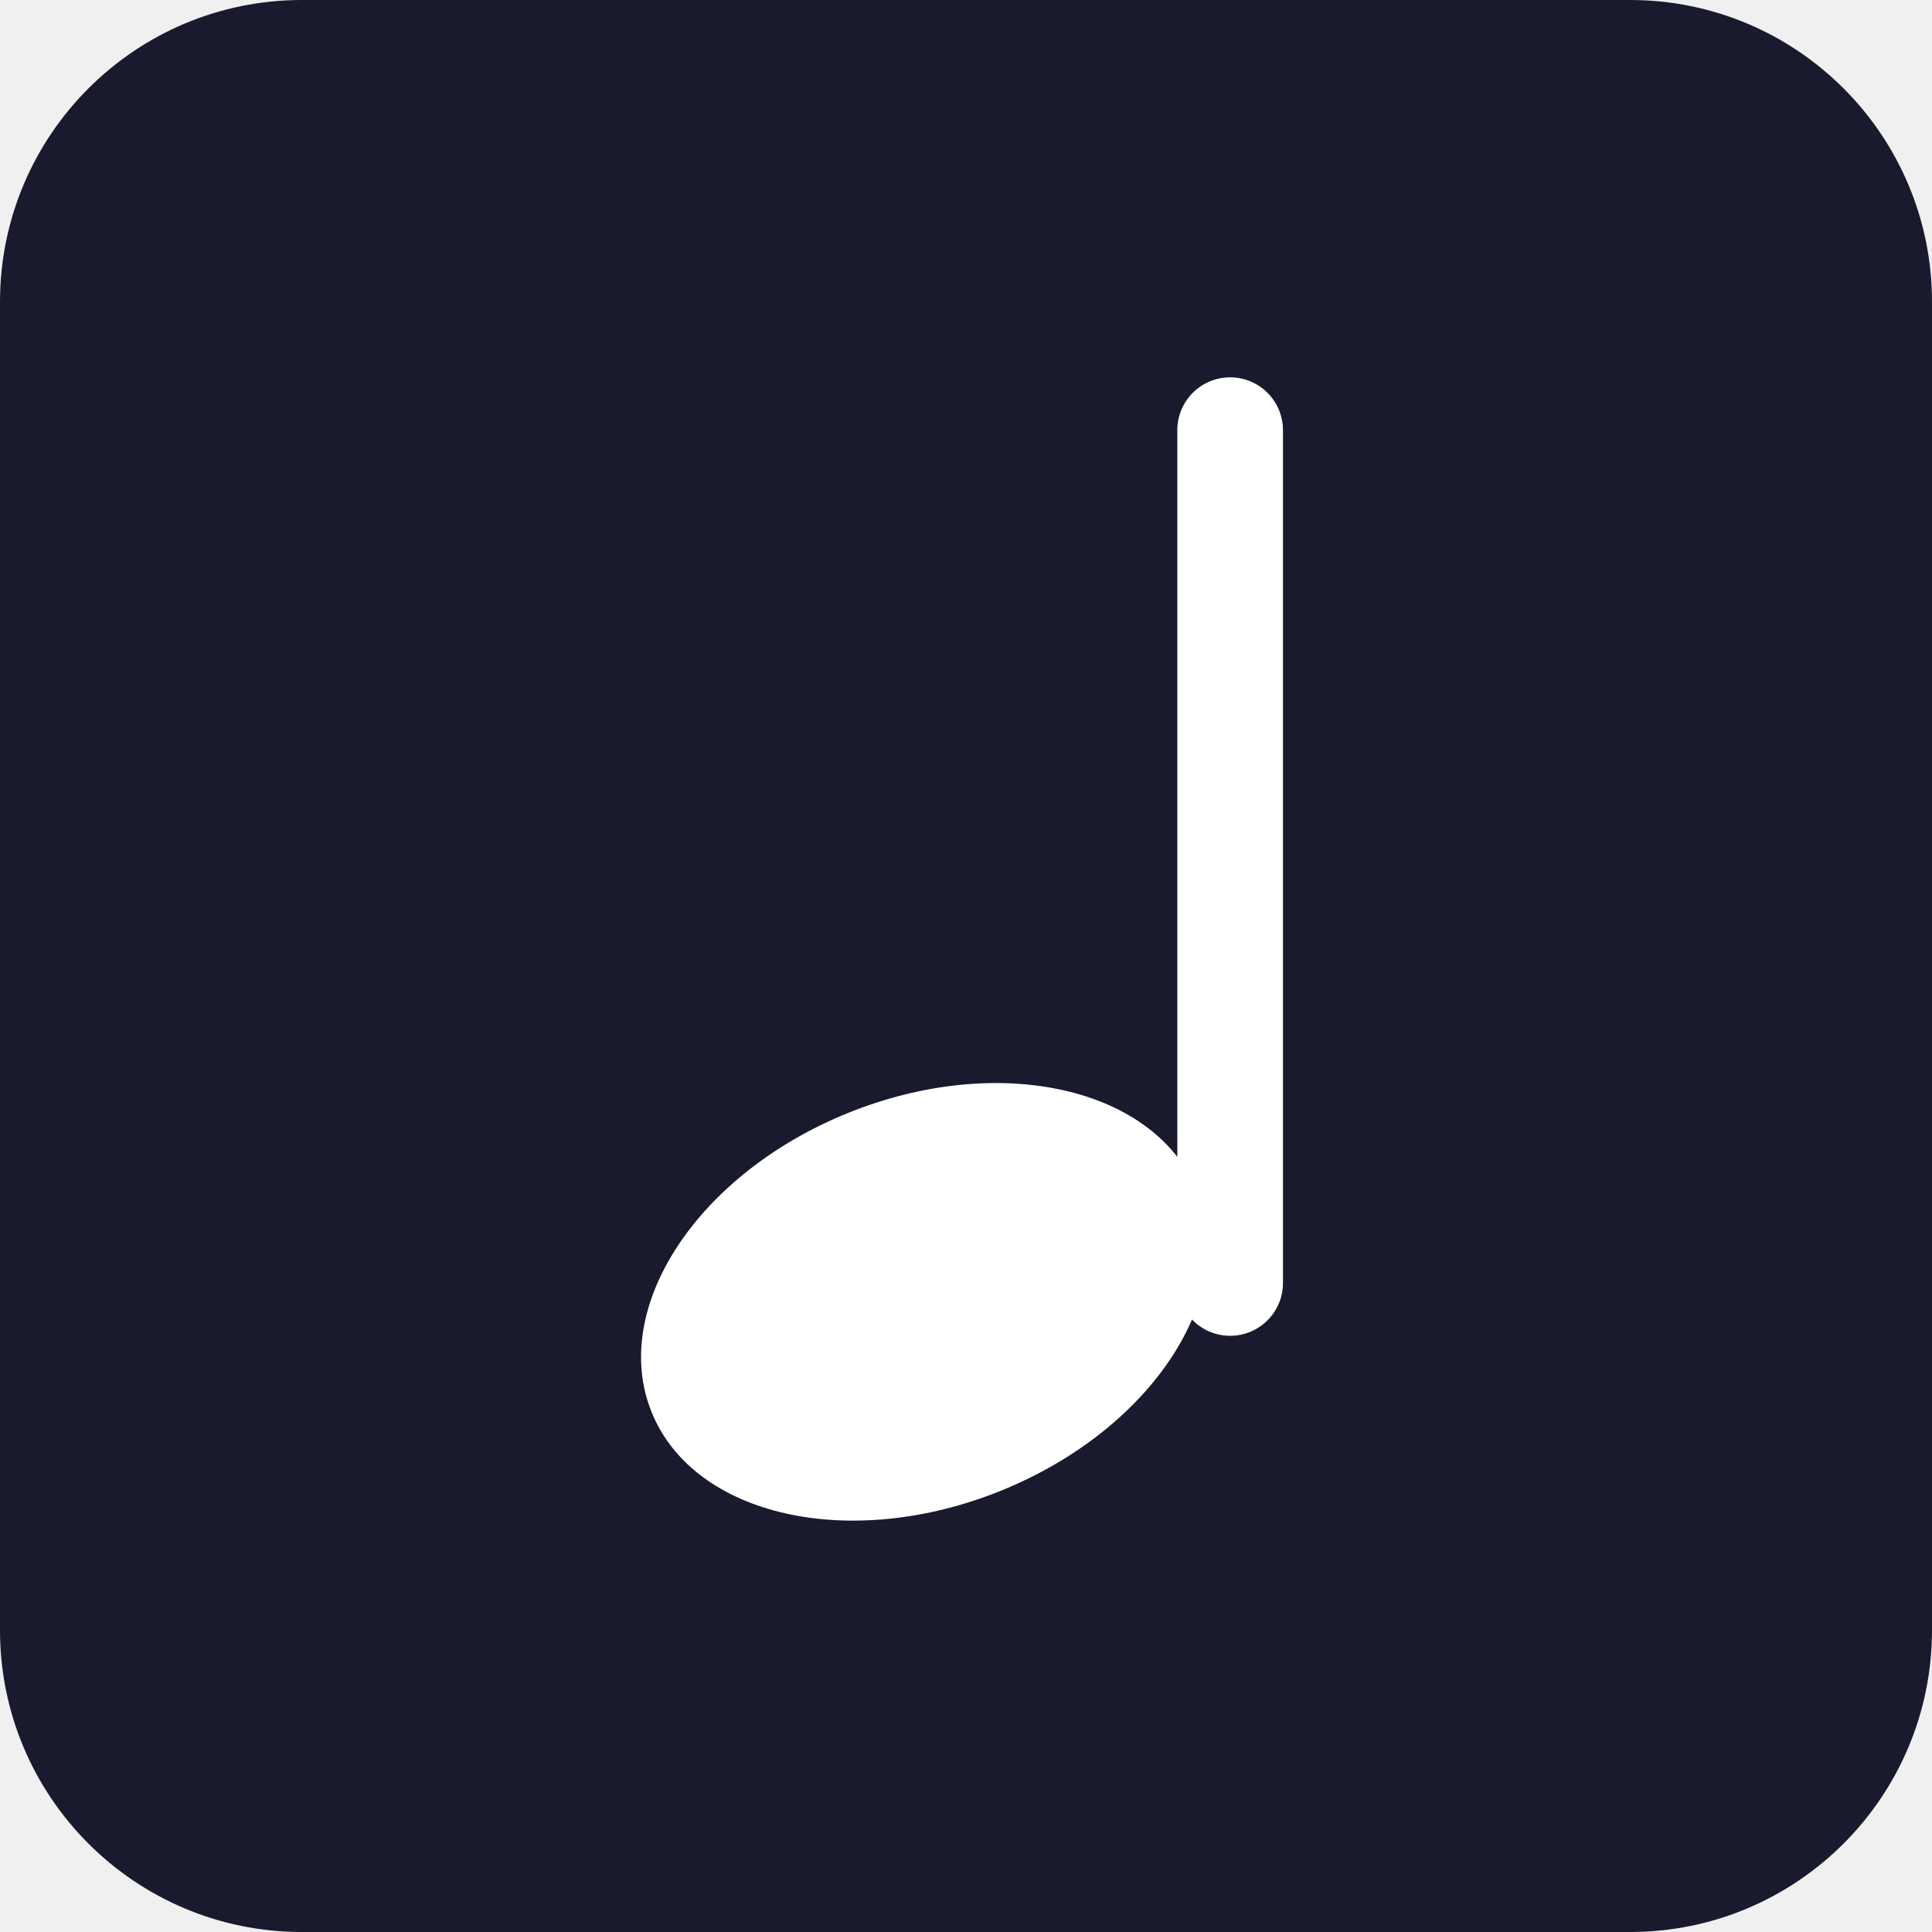
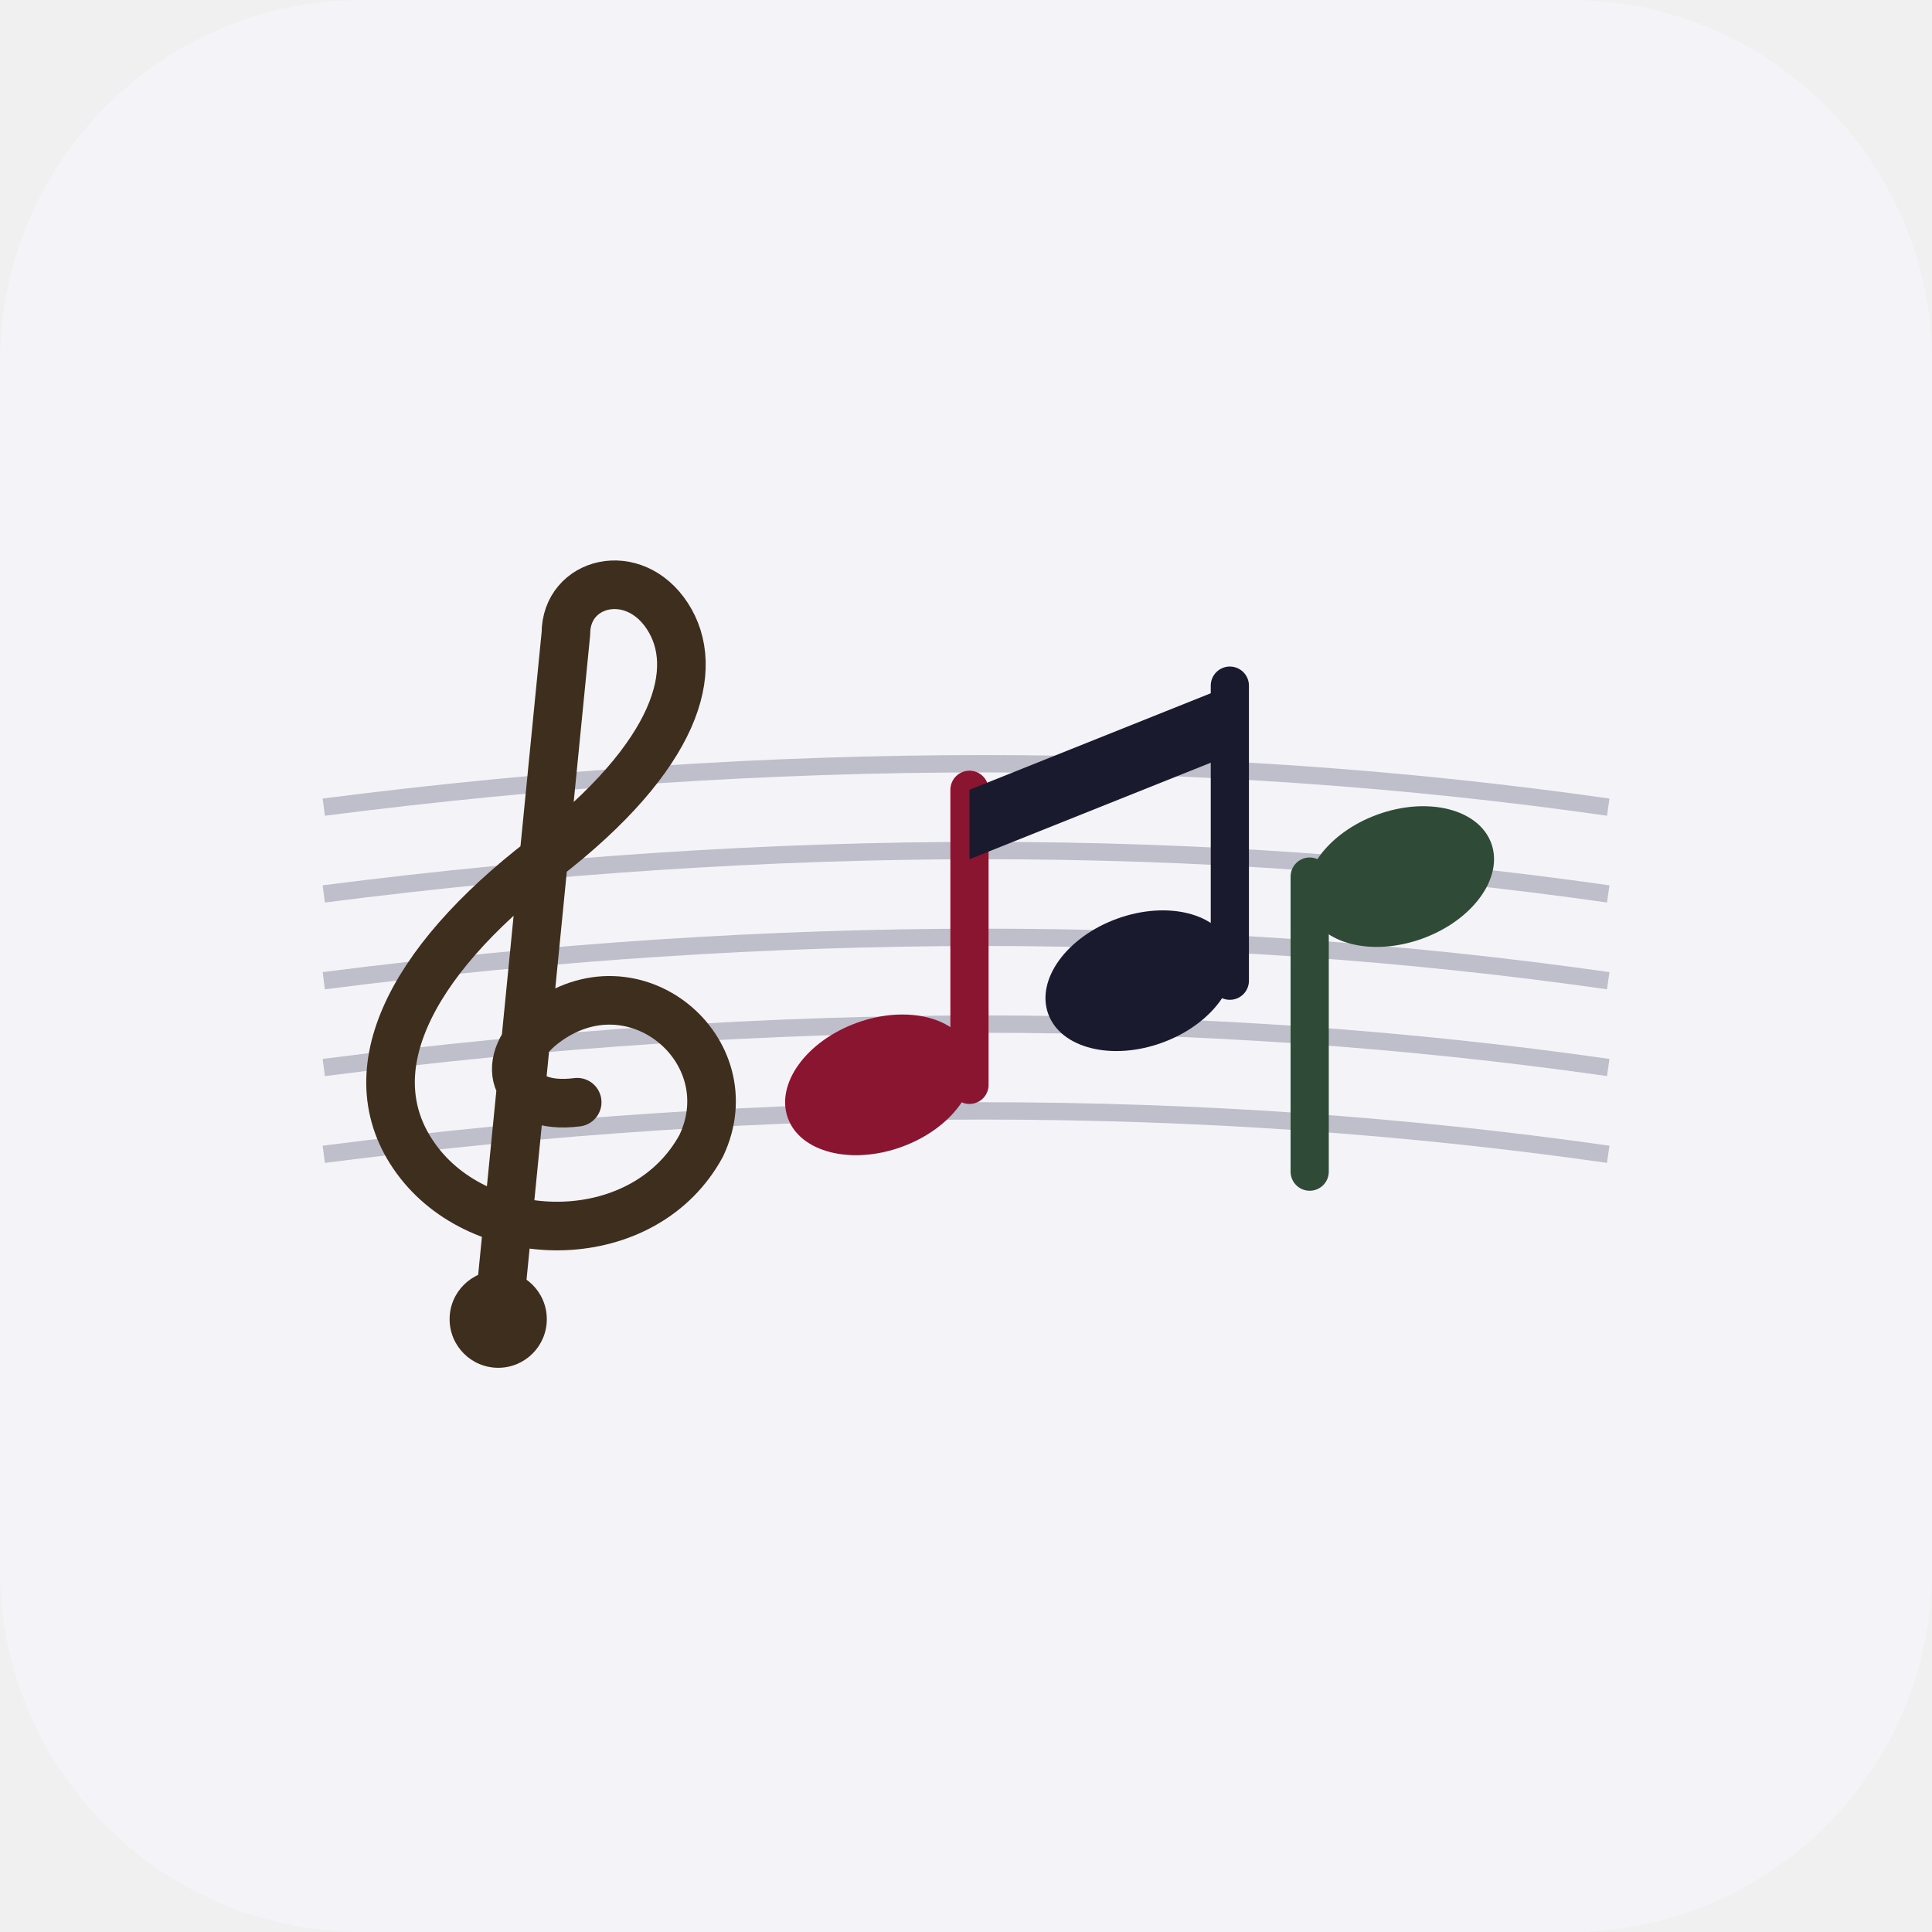
<svg xmlns="http://www.w3.org/2000/svg" viewBox="0 0 512 512">
-   <rect width="512" height="512" rx="80" fill="#1a1a2e" />
-   <ellipse cx="245" cy="345" rx="78" ry="54" transform="rotate(-22 245 345)" fill="white" />
-   <rect x="312" y="100" width="28" height="254" rx="14" fill="white" />
+   <rect width="512" height="512" rx="96" fill="#f4f4f8" />
+   <g transform="translate(58.2 149.5) scale(4.6)">
+     <g stroke="#8a8aa0" stroke-width="1" fill="none" opacity="0.5">
+       <path d="M 6 14 Q 45 9, 80 14" />
+       <path d="M 6 19 Q 45 14, 80 19" />
+       <path d="M 6 24 Q 45 19, 80 24" />
+       <path d="M 6 29 Q 45 24, 80 29" />
+       <path d="M 6 34 Q 45 29, 80 34" />
+     </g>
+     <path d="M 16.05 43.5 L 19.95 4 C 19.95 1, 23.85 0, 25.8 3 C 27.75 6, 26.45 11, 18.65 17 C 10.85 23, 7.6 29.5, 11.5 34.5 C 15.4 39.5, 24.5 39.5, 27.75 33.5 C 30.35 28, 23.85 22.5, 18.65 26.5 C 16.05 28.5, 16.7 31.5, 20.6 31" stroke="#3d2e1e" stroke-width="2.8" fill="none" stroke-linecap="round" stroke-linejoin="round" />
+     <circle cx="16.05" cy="43.5" r="2.8" fill="#3d2e1e" />
+     <ellipse cx="38" cy="30" rx="5.6" ry="3.8" transform="rotate(-20 38 30)" fill="#8a1530" />
+     <line x1="43.2" y1="30" x2="43.2" y2="13" stroke="#8a1530" stroke-width="2.2" stroke-linecap="round" />
+     <ellipse cx="53" cy="24" rx="5.6" ry="3.8" transform="rotate(-20 53 24)" fill="#1a1a2e" />
+     <line x1="58.2" y1="24" x2="58.2" y2="7" stroke="#1a1a2e" stroke-width="2.2" stroke-linecap="round" />
+     <polygon points="43.2,13 58.2,7 58.2,11 43.2,17" fill="#1a1a2e" />
+     <ellipse cx="68" cy="18" rx="5.6" ry="3.8" transform="rotate(-20 68 18)" fill="#2f4a36" />
+     <line x1="62.8" y1="18" x2="62.8" y2="35" stroke="#2f4a36" stroke-width="2.2" stroke-linecap="round" />
+   </g>
</svg>
